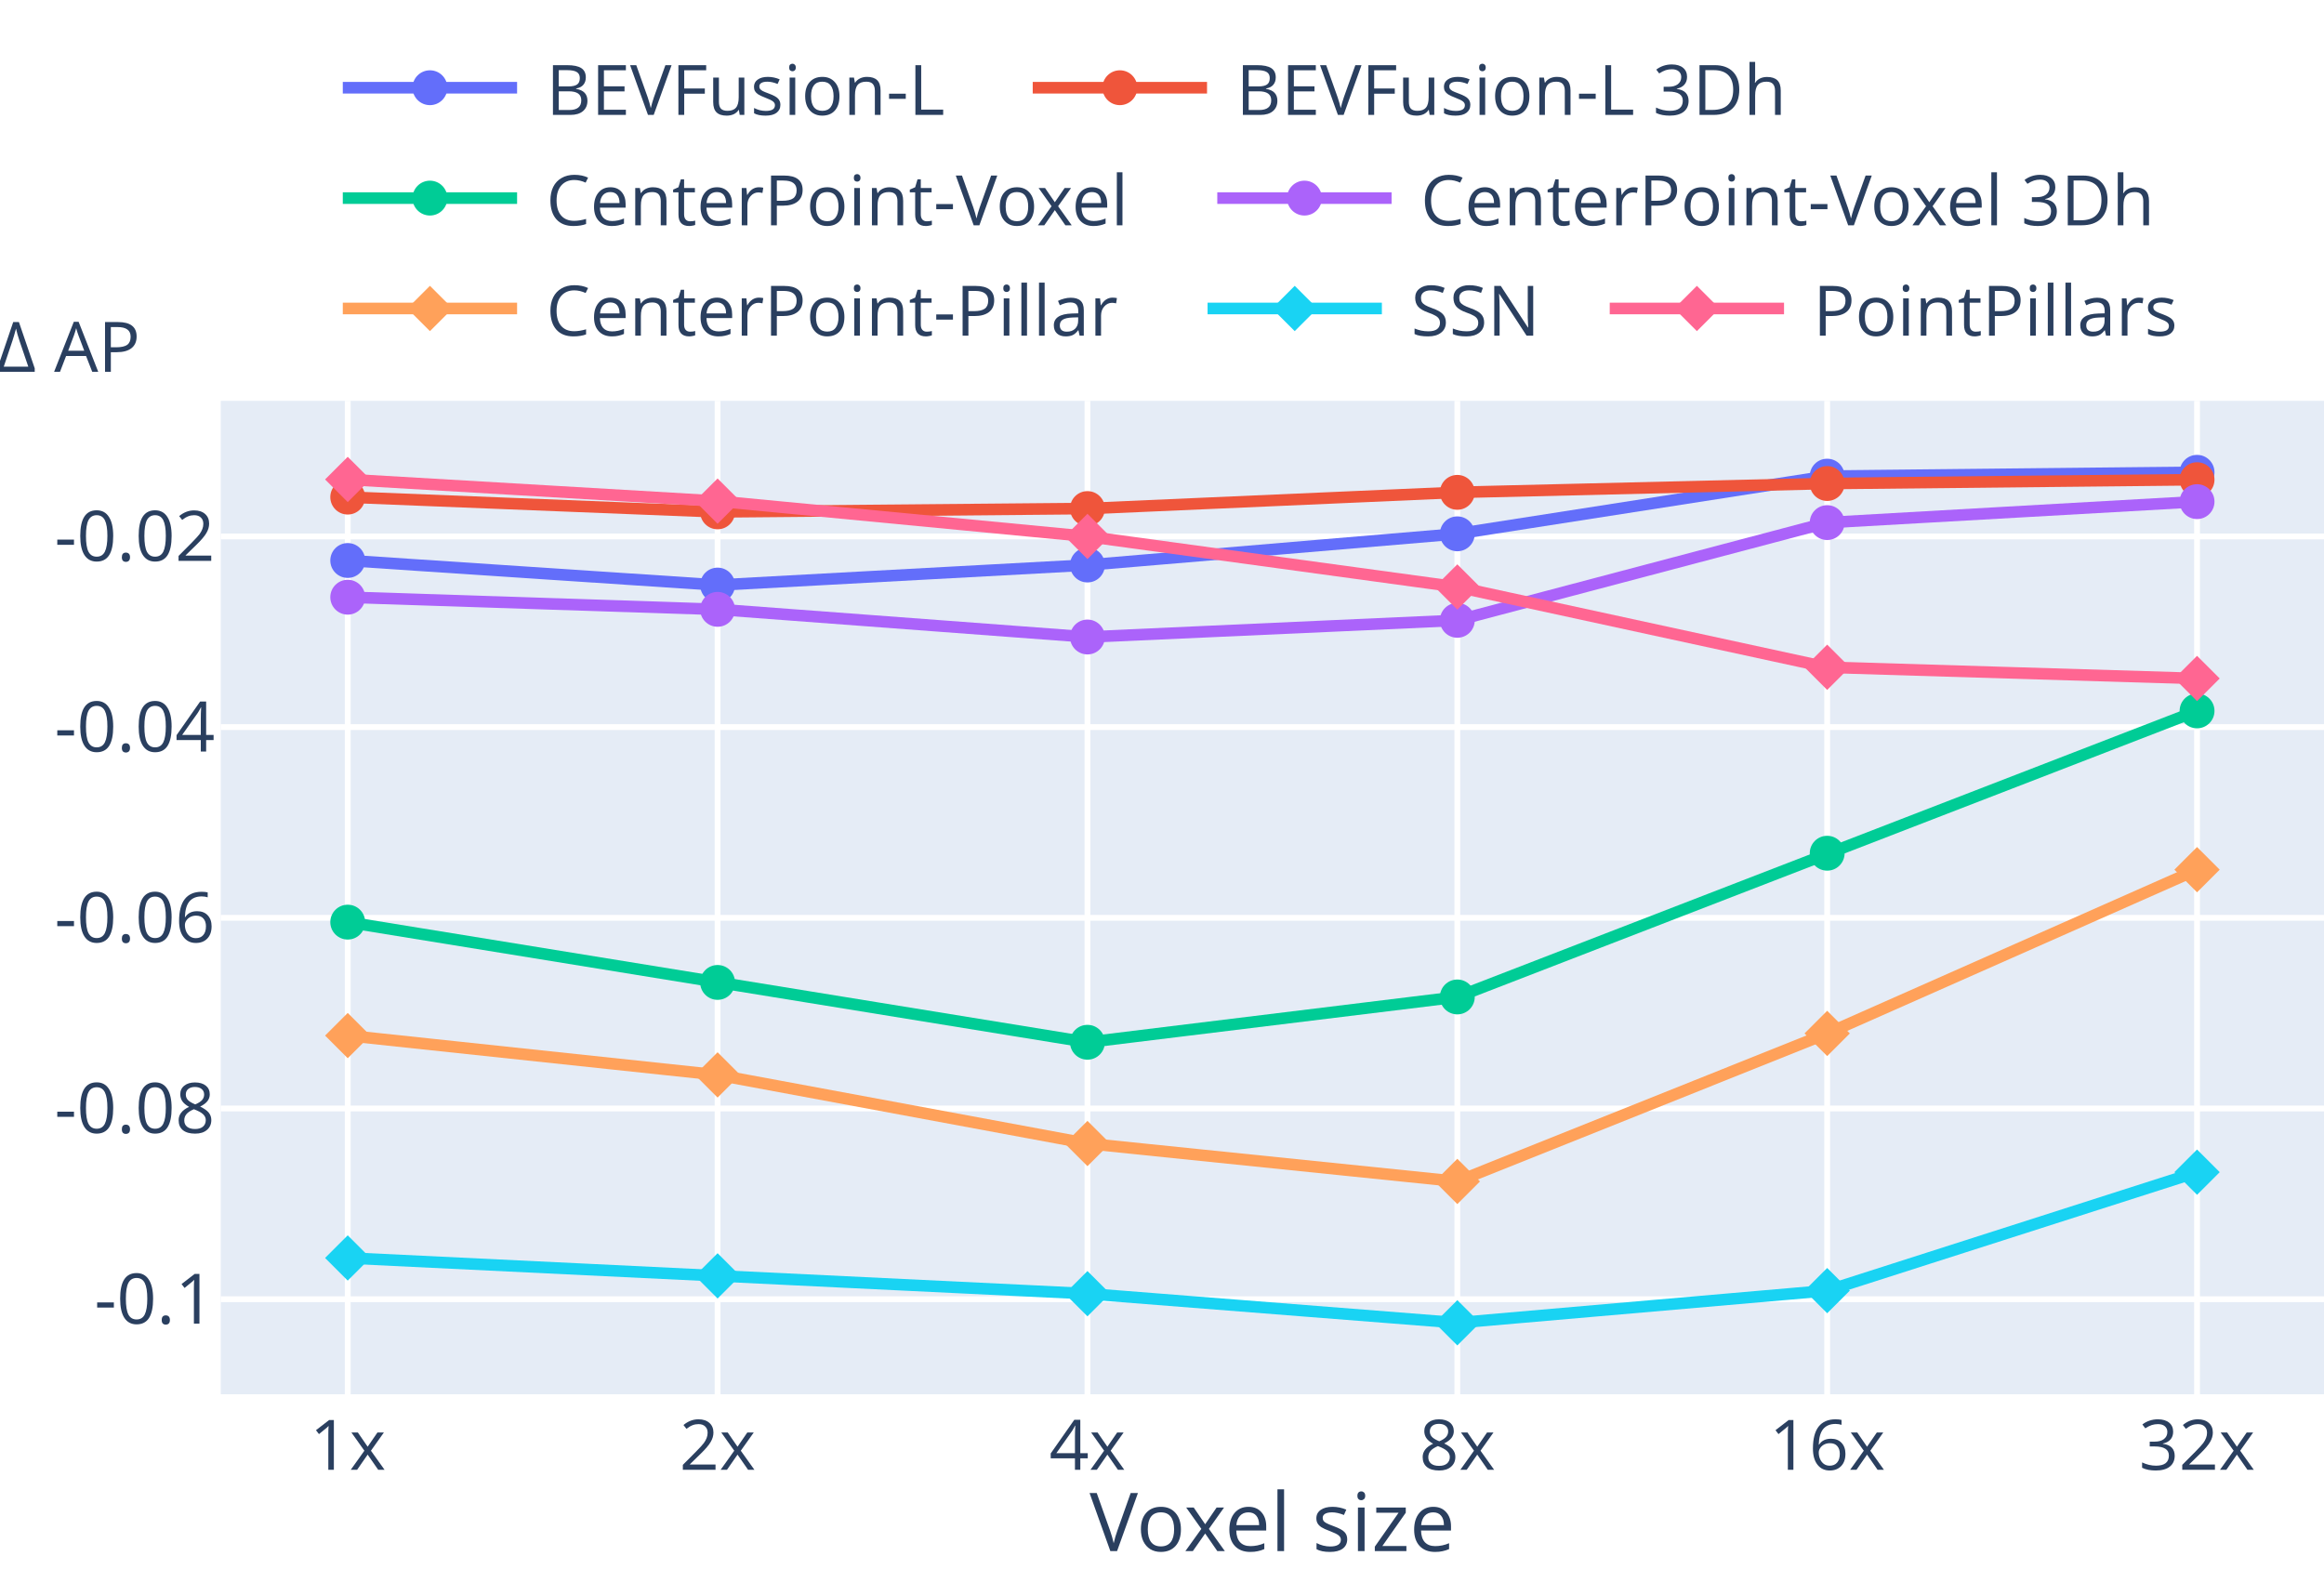
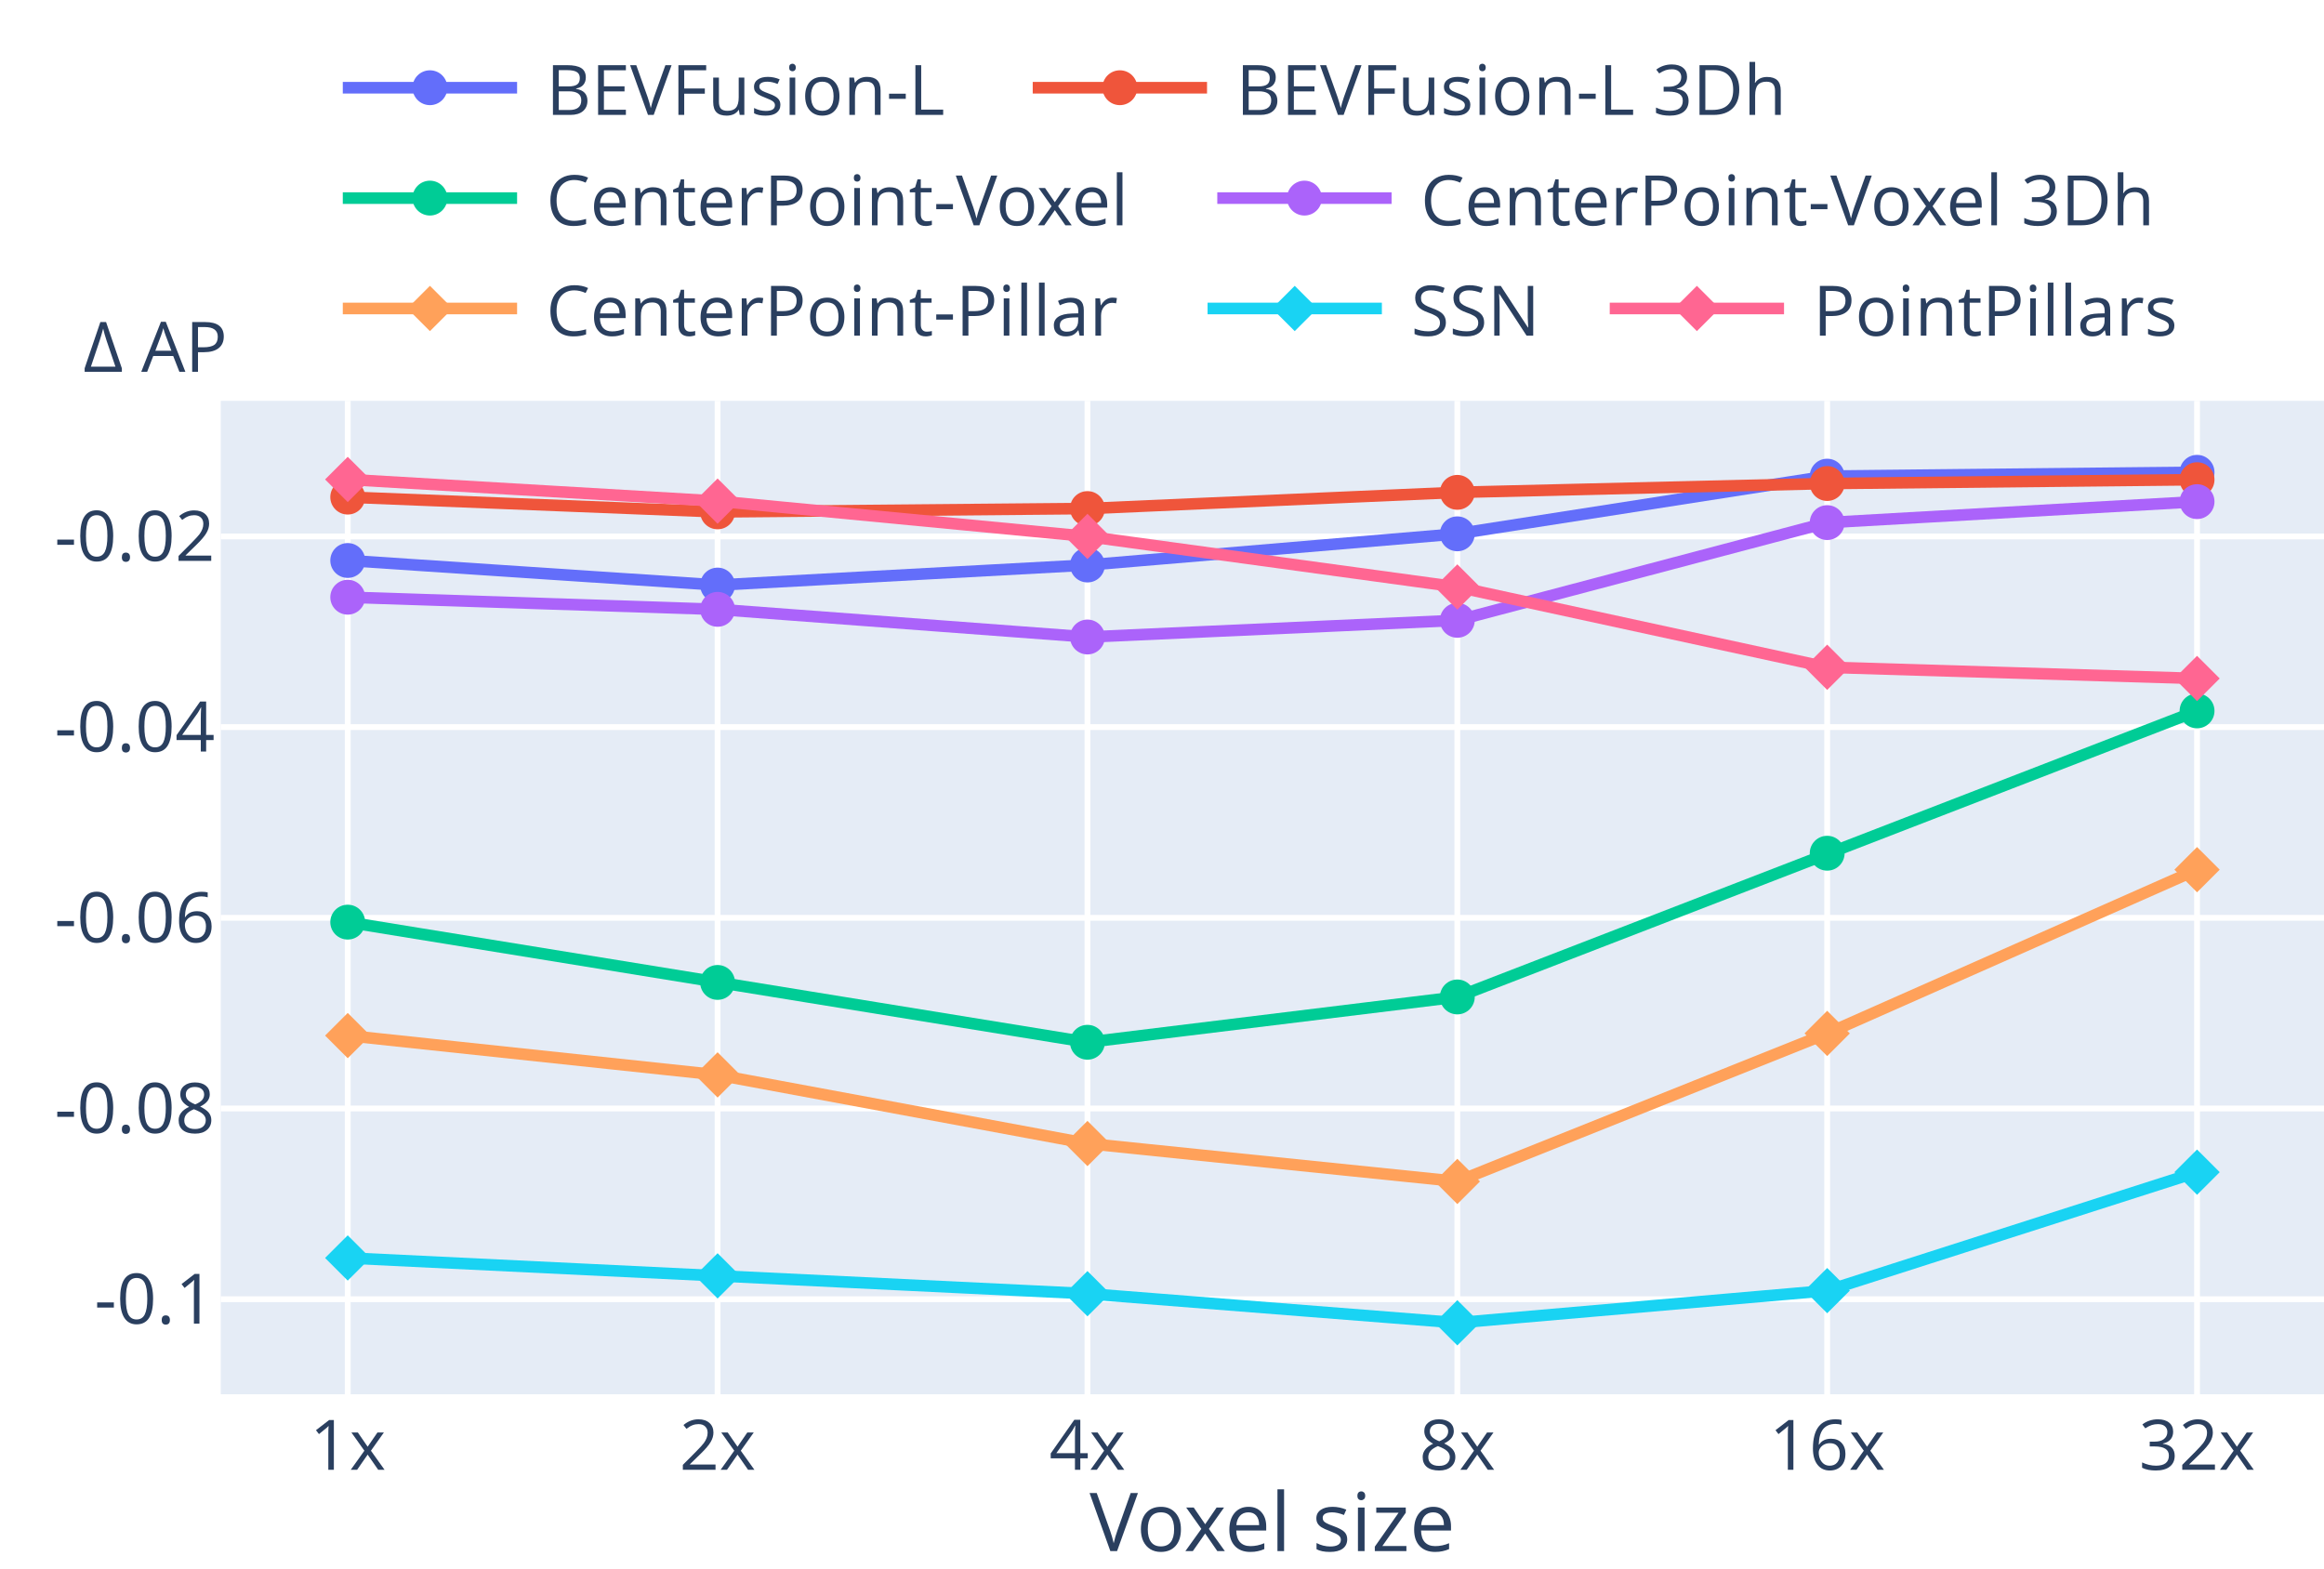
<svg xmlns="http://www.w3.org/2000/svg" class="main-svg" width="400" height="270" style="" viewBox="0 0 400 270">
  <rect x="0" y="0" width="400" height="270" style="fill: rgb(255, 255, 255); fill-opacity: 1;" />
-   <defs id="defs-df9873">
+   <defs id="defs-b74a83">
    <g class="clips">
-       <clipPath id="clipdf9873xyplot" class="plotclip">
+       <clipPath id="clipb74a83xyplot" class="plotclip">
        <rect width="362" height="171" />
      </clipPath>
-       <clipPath class="axesclip" id="clipdf9873x">
+       <clipPath class="axesclip" id="clipb74a83x">
        <rect x="38" y="0" width="362" height="270" />
      </clipPath>
-       <clipPath class="axesclip" id="clipdf9873y">
+       <clipPath class="axesclip" id="clipb74a83y">
        <rect x="0" y="69" width="400" height="171" />
      </clipPath>
-       <clipPath class="axesclip" id="clipdf9873xy">
+       <clipPath class="axesclip" id="clipb74a83xy">
        <rect x="38" y="69" width="362" height="171" />
      </clipPath>
    </g>
    <g class="gradients" />
    <g class="patterns" />
  </defs>
  <g class="bglayer">
    <rect class="bg" x="38" y="69" width="362" height="171" style="fill: rgb(229, 236, 246); fill-opacity: 1; stroke-width: 0;" />
  </g>
  <g class="layer-below">
    <g class="imagelayer" />
    <g class="shapelayer" />
  </g>
  <g class="cartesianlayer">
    <g class="subplot xy">
      <g class="layer-subplot">
        <g class="shapelayer" />
        <g class="imagelayer" />
      </g>
      <g class="minor-gridlayer">
        <g class="x" />
        <g class="y" />
      </g>
      <g class="gridlayer">
        <g class="x">
          <path class="xgrid crisp" transform="translate(59.85,0)" d="M0,69v171" style="stroke: rgb(255, 255, 255); stroke-opacity: 1; stroke-width: 1px;" />
          <path class="xgrid crisp" transform="translate(123.51,0)" d="M0,69v171" style="stroke: rgb(255, 255, 255); stroke-opacity: 1; stroke-width: 1px;" />
          <path class="xgrid crisp" transform="translate(187.17,0)" d="M0,69v171" style="stroke: rgb(255, 255, 255); stroke-opacity: 1; stroke-width: 1px;" />
          <path class="xgrid crisp" transform="translate(250.83,0)" d="M0,69v171" style="stroke: rgb(255, 255, 255); stroke-opacity: 1; stroke-width: 1px;" />
          <path class="xgrid crisp" transform="translate(314.49,0)" d="M0,69v171" style="stroke: rgb(255, 255, 255); stroke-opacity: 1; stroke-width: 1px;" />
          <path class="xgrid crisp" transform="translate(378.15,0)" d="M0,69v171" style="stroke: rgb(255, 255, 255); stroke-opacity: 1; stroke-width: 1px;" />
        </g>
        <g class="y">
          <path class="ygrid crisp" transform="translate(0,223.64)" d="M38,0h362" style="stroke: rgb(255, 255, 255); stroke-opacity: 1; stroke-width: 1px;" />
          <path class="ygrid crisp" transform="translate(0,190.81)" d="M38,0h362" style="stroke: rgb(255, 255, 255); stroke-opacity: 1; stroke-width: 1px;" />
          <path class="ygrid crisp" transform="translate(0,157.99)" d="M38,0h362" style="stroke: rgb(255, 255, 255); stroke-opacity: 1; stroke-width: 1px;" />
          <path class="ygrid crisp" transform="translate(0,125.16)" d="M38,0h362" style="stroke: rgb(255, 255, 255); stroke-opacity: 1; stroke-width: 1px;" />
          <path class="ygrid crisp" transform="translate(0,92.34)" d="M38,0h362" style="stroke: rgb(255, 255, 255); stroke-opacity: 1; stroke-width: 1px;" />
        </g>
      </g>
      <g class="zerolinelayer" />
      <g class="layer-between">
        <g class="shapelayer" />
        <g class="imagelayer" />
      </g>
      <path class="xlines-below" />
      <path class="ylines-below" />
      <g class="overlines-below" />
      <g class="xaxislayer-below" />
      <g class="yaxislayer-below" />
      <g class="overaxes-below" />
      <g class="overplot">
-         <g class="xy" transform="translate(38,69)" clip-path="url(#clipdf9873xyplot)">
+         <g class="xy" transform="translate(38,69)" clip-path="url(#clipb74a83xyplot)">
          <g class="scatterlayer mlayer">
-             <g class="trace scatter trace6b9c86" style="stroke-miterlimit: 2; opacity: 1;">
+             <g class="trace scatter trace5d80c0" style="stroke-miterlimit: 2; opacity: 1;">
              <g class="fills" />
              <g class="errorbars" />
              <g class="lines">
                <path class="js-line" d="M21.85,27.48L85.51,31.71L149.17,28.26L212.83,22.89L276.49,12.96L340.15,12.3" style="vector-effect: none; fill: none; stroke: rgb(99, 110, 250); stroke-opacity: 1; stroke-width: 2px; opacity: 1;" />
              </g>
              <g class="points">
                <path class="point" transform="translate(21.85,27.48)" d="M3,0A3,3 0 1,1 0,-3A3,3 0 0,1 3,0Z" style="opacity: 1; stroke-width: 0px; fill: rgb(99, 110, 250); fill-opacity: 1;" />
                <path class="point" transform="translate(85.51,31.71)" d="M3,0A3,3 0 1,1 0,-3A3,3 0 0,1 3,0Z" style="opacity: 1; stroke-width: 0px; fill: rgb(99, 110, 250); fill-opacity: 1;" />
                <path class="point" transform="translate(149.17,28.26)" d="M3,0A3,3 0 1,1 0,-3A3,3 0 0,1 3,0Z" style="opacity: 1; stroke-width: 0px; fill: rgb(99, 110, 250); fill-opacity: 1;" />
                <path class="point" transform="translate(212.83,22.89)" d="M3,0A3,3 0 1,1 0,-3A3,3 0 0,1 3,0Z" style="opacity: 1; stroke-width: 0px; fill: rgb(99, 110, 250); fill-opacity: 1;" />
                <path class="point" transform="translate(276.49,12.96)" d="M3,0A3,3 0 1,1 0,-3A3,3 0 0,1 3,0Z" style="opacity: 1; stroke-width: 0px; fill: rgb(99, 110, 250); fill-opacity: 1;" />
                <path class="point" transform="translate(340.15,12.3)" d="M3,0A3,3 0 1,1 0,-3A3,3 0 0,1 3,0Z" style="opacity: 1; stroke-width: 0px; fill: rgb(99, 110, 250); fill-opacity: 1;" />
              </g>
              <g class="text" />
            </g>
-             <g class="trace scatter tracef4ac33" style="stroke-miterlimit: 2; opacity: 1;">
+             <g class="trace scatter trace1549de" style="stroke-miterlimit: 2; opacity: 1;">
              <g class="fills" />
              <g class="errorbars" />
              <g class="lines">
                <path class="js-line" d="M21.85,16.57L85.51,19.11L149.17,18.54L212.83,15.75L276.49,14.23L340.15,13.57" style="vector-effect: none; fill: none; stroke: rgb(239, 85, 59); stroke-opacity: 1; stroke-width: 2px; opacity: 1;" />
              </g>
              <g class="points">
                <path class="point" transform="translate(21.85,16.57)" d="M3,0A3,3 0 1,1 0,-3A3,3 0 0,1 3,0Z" style="opacity: 1; stroke-width: 0px; fill: rgb(239, 85, 59); fill-opacity: 1;" />
                <path class="point" transform="translate(85.51,19.11)" d="M3,0A3,3 0 1,1 0,-3A3,3 0 0,1 3,0Z" style="opacity: 1; stroke-width: 0px; fill: rgb(239, 85, 59); fill-opacity: 1;" />
                <path class="point" transform="translate(149.17,18.54)" d="M3,0A3,3 0 1,1 0,-3A3,3 0 0,1 3,0Z" style="opacity: 1; stroke-width: 0px; fill: rgb(239, 85, 59); fill-opacity: 1;" />
                <path class="point" transform="translate(212.83,15.75)" d="M3,0A3,3 0 1,1 0,-3A3,3 0 0,1 3,0Z" style="opacity: 1; stroke-width: 0px; fill: rgb(239, 85, 59); fill-opacity: 1;" />
                <path class="point" transform="translate(276.49,14.23)" d="M3,0A3,3 0 1,1 0,-3A3,3 0 0,1 3,0Z" style="opacity: 1; stroke-width: 0px; fill: rgb(239, 85, 59); fill-opacity: 1;" />
                <path class="point" transform="translate(340.15,13.57)" d="M3,0A3,3 0 1,1 0,-3A3,3 0 0,1 3,0Z" style="opacity: 1; stroke-width: 0px; fill: rgb(239, 85, 59); fill-opacity: 1;" />
              </g>
              <g class="text" />
            </g>
-             <g class="trace scatter trace404458" style="stroke-miterlimit: 2; opacity: 1;">
+             <g class="trace scatter trace8e0e49" style="stroke-miterlimit: 2; opacity: 1;">
              <g class="fills" />
              <g class="errorbars" />
              <g class="lines">
                <path class="js-line" d="M21.85,89.73L149.17,110.41L212.83,102.61L340.15,53.37" style="vector-effect: none; fill: none; stroke: rgb(0, 204, 150); stroke-opacity: 1; stroke-width: 2px; opacity: 1;" />
              </g>
              <g class="points">
                <path class="point" transform="translate(21.85,89.73)" d="M3,0A3,3 0 1,1 0,-3A3,3 0 0,1 3,0Z" style="opacity: 1; stroke-width: 0px; fill: rgb(0, 204, 150); fill-opacity: 1;" />
                <path class="point" transform="translate(85.51,100.11)" d="M3,0A3,3 0 1,1 0,-3A3,3 0 0,1 3,0Z" style="opacity: 1; stroke-width: 0px; fill: rgb(0, 204, 150); fill-opacity: 1;" />
                <path class="point" transform="translate(149.17,110.41)" d="M3,0A3,3 0 1,1 0,-3A3,3 0 0,1 3,0Z" style="opacity: 1; stroke-width: 0px; fill: rgb(0, 204, 150); fill-opacity: 1;" />
                <path class="point" transform="translate(212.83,102.61)" d="M3,0A3,3 0 1,1 0,-3A3,3 0 0,1 3,0Z" style="opacity: 1; stroke-width: 0px; fill: rgb(0, 204, 150); fill-opacity: 1;" />
                <path class="point" transform="translate(276.49,77.87)" d="M3,0A3,3 0 1,1 0,-3A3,3 0 0,1 3,0Z" style="opacity: 1; stroke-width: 0px; fill: rgb(0, 204, 150); fill-opacity: 1;" />
                <path class="point" transform="translate(340.15,53.37)" d="M3,0A3,3 0 1,1 0,-3A3,3 0 0,1 3,0Z" style="opacity: 1; stroke-width: 0px; fill: rgb(0, 204, 150); fill-opacity: 1;" />
              </g>
              <g class="text" />
            </g>
-             <g class="trace scatter tracef88017" style="stroke-miterlimit: 2; opacity: 1;">
+             <g class="trace scatter trace725848" style="stroke-miterlimit: 2; opacity: 1;">
              <g class="fills" />
              <g class="errorbars" />
              <g class="lines">
                <path class="js-line" d="M21.85,33.8L85.51,35.89L149.17,40.65L212.83,37.78L276.49,20.96L340.15,17.35" style="vector-effect: none; fill: none; stroke: rgb(171, 99, 250); stroke-opacity: 1; stroke-width: 2px; opacity: 1;" />
              </g>
              <g class="points">
                <path class="point" transform="translate(21.85,33.8)" d="M3,0A3,3 0 1,1 0,-3A3,3 0 0,1 3,0Z" style="opacity: 1; stroke-width: 0px; fill: rgb(171, 99, 250); fill-opacity: 1;" />
                <path class="point" transform="translate(85.51,35.89)" d="M3,0A3,3 0 1,1 0,-3A3,3 0 0,1 3,0Z" style="opacity: 1; stroke-width: 0px; fill: rgb(171, 99, 250); fill-opacity: 1;" />
                <path class="point" transform="translate(149.17,40.65)" d="M3,0A3,3 0 1,1 0,-3A3,3 0 0,1 3,0Z" style="opacity: 1; stroke-width: 0px; fill: rgb(171, 99, 250); fill-opacity: 1;" />
                <path class="point" transform="translate(212.83,37.78)" d="M3,0A3,3 0 1,1 0,-3A3,3 0 0,1 3,0Z" style="opacity: 1; stroke-width: 0px; fill: rgb(171, 99, 250); fill-opacity: 1;" />
                <path class="point" transform="translate(276.49,20.96)" d="M3,0A3,3 0 1,1 0,-3A3,3 0 0,1 3,0Z" style="opacity: 1; stroke-width: 0px; fill: rgb(171, 99, 250); fill-opacity: 1;" />
                <path class="point" transform="translate(340.15,17.35)" d="M3,0A3,3 0 1,1 0,-3A3,3 0 0,1 3,0Z" style="opacity: 1; stroke-width: 0px; fill: rgb(171, 99, 250); fill-opacity: 1;" />
              </g>
              <g class="text" />
            </g>
-             <g class="trace scatter traceaf1607" style="stroke-miterlimit: 2; opacity: 1;">
+             <g class="trace scatter trace07566a" style="stroke-miterlimit: 2; opacity: 1;">
              <g class="fills" />
              <g class="errorbars" />
              <g class="lines">
                <path class="js-line" d="M21.85,109.26L85.51,116.03L149.17,127.84L212.83,134.37L276.49,108.89L340.15,80.7" style="vector-effect: none; fill: none; stroke: rgb(255, 161, 90); stroke-opacity: 1; stroke-width: 2px; opacity: 1;" />
              </g>
              <g class="points">
                <path class="point" transform="translate(21.85,109.26)" d="M3.9,0L0,3.9L-3.9,0L0,-3.9Z" style="opacity: 1; stroke-width: 0px; fill: rgb(255, 161, 90); fill-opacity: 1;" />
                <path class="point" transform="translate(85.51,116.03)" d="M3.9,0L0,3.9L-3.9,0L0,-3.9Z" style="opacity: 1; stroke-width: 0px; fill: rgb(255, 161, 90); fill-opacity: 1;" />
                <path class="point" transform="translate(149.17,127.84)" d="M3.9,0L0,3.9L-3.9,0L0,-3.9Z" style="opacity: 1; stroke-width: 0px; fill: rgb(255, 161, 90); fill-opacity: 1;" />
                <path class="point" transform="translate(212.83,134.37)" d="M3.9,0L0,3.9L-3.9,0L0,-3.9Z" style="opacity: 1; stroke-width: 0px; fill: rgb(255, 161, 90); fill-opacity: 1;" />
                <path class="point" transform="translate(276.49,108.89)" d="M3.9,0L0,3.9L-3.9,0L0,-3.9Z" style="opacity: 1; stroke-width: 0px; fill: rgb(255, 161, 90); fill-opacity: 1;" />
                <path class="point" transform="translate(340.15,80.7)" d="M3.9,0L0,3.9L-3.9,0L0,-3.9Z" style="opacity: 1; stroke-width: 0px; fill: rgb(255, 161, 90); fill-opacity: 1;" />
              </g>
              <g class="text" />
            </g>
-             <g class="trace scatter trace4fd832" style="stroke-miterlimit: 2; opacity: 1;">
+             <g class="trace scatter trace05f0ff" style="stroke-miterlimit: 2; opacity: 1;">
              <g class="fills" />
              <g class="errorbars" />
              <g class="lines">
                <path class="js-line" d="M21.85,147.54L149.17,153.69L212.83,158.7L276.49,153.16L340.15,132.77" style="vector-effect: none; fill: none; stroke: rgb(25, 211, 243); stroke-opacity: 1; stroke-width: 2px; opacity: 1;" />
              </g>
              <g class="points">
                <path class="point" transform="translate(21.85,147.54)" d="M3.9,0L0,3.9L-3.9,0L0,-3.9Z" style="opacity: 1; stroke-width: 0px; fill: rgb(25, 211, 243); fill-opacity: 1;" />
                <path class="point" transform="translate(85.51,150.62)" d="M3.9,0L0,3.9L-3.9,0L0,-3.9Z" style="opacity: 1; stroke-width: 0px; fill: rgb(25, 211, 243); fill-opacity: 1;" />
                <path class="point" transform="translate(149.17,153.69)" d="M3.9,0L0,3.9L-3.9,0L0,-3.9Z" style="opacity: 1; stroke-width: 0px; fill: rgb(25, 211, 243); fill-opacity: 1;" />
                <path class="point" transform="translate(212.83,158.7)" d="M3.9,0L0,3.9L-3.9,0L0,-3.9Z" style="opacity: 1; stroke-width: 0px; fill: rgb(25, 211, 243); fill-opacity: 1;" />
                <path class="point" transform="translate(276.49,153.16)" d="M3.9,0L0,3.9L-3.9,0L0,-3.9Z" style="opacity: 1; stroke-width: 0px; fill: rgb(25, 211, 243); fill-opacity: 1;" />
                <path class="point" transform="translate(340.15,132.77)" d="M3.9,0L0,3.9L-3.9,0L0,-3.9Z" style="opacity: 1; stroke-width: 0px; fill: rgb(25, 211, 243); fill-opacity: 1;" />
              </g>
              <g class="text" />
            </g>
-             <g class="trace scatter trace720b0e" style="stroke-miterlimit: 2; opacity: 1;">
+             <g class="trace scatter trace21f933" style="stroke-miterlimit: 2; opacity: 1;">
              <g class="fills" />
              <g class="errorbars" />
              <g class="lines">
                <path class="js-line" d="M21.85,13.53L85.51,17.26L149.17,23.34L212.83,32.04L276.49,45.86L340.15,47.79" style="vector-effect: none; fill: none; stroke: rgb(255, 102, 146); stroke-opacity: 1; stroke-width: 2px; opacity: 1;" />
              </g>
              <g class="points">
                <path class="point" transform="translate(21.85,13.53)" d="M3.9,0L0,3.9L-3.9,0L0,-3.9Z" style="opacity: 1; stroke-width: 0px; fill: rgb(255, 102, 146); fill-opacity: 1;" />
                <path class="point" transform="translate(85.51,17.26)" d="M3.9,0L0,3.9L-3.9,0L0,-3.9Z" style="opacity: 1; stroke-width: 0px; fill: rgb(255, 102, 146); fill-opacity: 1;" />
                <path class="point" transform="translate(149.17,23.34)" d="M3.9,0L0,3.9L-3.9,0L0,-3.9Z" style="opacity: 1; stroke-width: 0px; fill: rgb(255, 102, 146); fill-opacity: 1;" />
                <path class="point" transform="translate(212.83,32.04)" d="M3.9,0L0,3.9L-3.9,0L0,-3.9Z" style="opacity: 1; stroke-width: 0px; fill: rgb(255, 102, 146); fill-opacity: 1;" />
                <path class="point" transform="translate(276.49,45.86)" d="M3.9,0L0,3.9L-3.9,0L0,-3.9Z" style="opacity: 1; stroke-width: 0px; fill: rgb(255, 102, 146); fill-opacity: 1;" />
                <path class="point" transform="translate(340.15,47.79)" d="M3.9,0L0,3.9L-3.9,0L0,-3.9Z" style="opacity: 1; stroke-width: 0px; fill: rgb(255, 102, 146); fill-opacity: 1;" />
              </g>
              <g class="text" />
            </g>
          </g>
        </g>
      </g>
      <g class="zerolinelayer-above" />
      <path class="xlines-above crisp" d="M0,0" style="fill: none;" />
      <path class="ylines-above crisp" d="M0,0" style="fill: none;" />
      <g class="overlines-above" />
      <g class="xaxislayer-above">
        <g class="xtick">
          <text text-anchor="middle" x="0" y="253" transform="translate(59.85,0)" style="font-family: 'Open Sans', verdana, arial, sans-serif; font-size: 12px; fill: rgb(42, 63, 95); fill-opacity: 1; white-space: pre;">1x</text>
        </g>
        <g class="xtick">
          <text text-anchor="middle" x="0" y="253" transform="translate(123.51,0)" style="font-family: 'Open Sans', verdana, arial, sans-serif; font-size: 12px; fill: rgb(42, 63, 95); fill-opacity: 1; white-space: pre;">2x</text>
        </g>
        <g class="xtick">
          <text text-anchor="middle" x="0" y="253" transform="translate(187.17,0)" style="font-family: 'Open Sans', verdana, arial, sans-serif; font-size: 12px; fill: rgb(42, 63, 95); fill-opacity: 1; white-space: pre;">4x</text>
        </g>
        <g class="xtick">
          <text text-anchor="middle" x="0" y="253" transform="translate(250.83,0)" style="font-family: 'Open Sans', verdana, arial, sans-serif; font-size: 12px; fill: rgb(42, 63, 95); fill-opacity: 1; white-space: pre;">8x</text>
        </g>
        <g class="xtick">
          <text text-anchor="middle" x="0" y="253" transform="translate(314.49,0)" style="font-family: 'Open Sans', verdana, arial, sans-serif; font-size: 12px; fill: rgb(42, 63, 95); fill-opacity: 1; white-space: pre;">16x</text>
        </g>
        <g class="xtick">
          <text text-anchor="middle" x="0" y="253" transform="translate(378.15,0)" style="font-family: 'Open Sans', verdana, arial, sans-serif; font-size: 12px; fill: rgb(42, 63, 95); fill-opacity: 1; white-space: pre;">32x</text>
        </g>
      </g>
      <g class="yaxislayer-above">
        <g class="ytick">
          <text text-anchor="end" x="37" y="4.2" transform="translate(0,223.64)" style="font-family: 'Open Sans', verdana, arial, sans-serif; font-size: 12px; fill: rgb(42, 63, 95); fill-opacity: 1; white-space: pre;">-0.1</text>
        </g>
        <g class="ytick">
          <text text-anchor="end" x="37" y="4.2" style="font-family: 'Open Sans', verdana, arial, sans-serif; font-size: 12px; fill: rgb(42, 63, 95); fill-opacity: 1; white-space: pre;" transform="translate(0,190.81)">-0.08</text>
        </g>
        <g class="ytick">
          <text text-anchor="end" x="37" y="4.2" style="font-family: 'Open Sans', verdana, arial, sans-serif; font-size: 12px; fill: rgb(42, 63, 95); fill-opacity: 1; white-space: pre;" transform="translate(0,157.99)">-0.06</text>
        </g>
        <g class="ytick">
          <text text-anchor="end" x="37" y="4.2" style="font-family: 'Open Sans', verdana, arial, sans-serif; font-size: 12px; fill: rgb(42, 63, 95); fill-opacity: 1; white-space: pre;" transform="translate(0,125.16)">-0.04</text>
        </g>
        <g class="ytick">
          <text text-anchor="end" x="37" y="4.2" style="font-family: 'Open Sans', verdana, arial, sans-serif; font-size: 12px; fill: rgb(42, 63, 95); fill-opacity: 1; white-space: pre;" transform="translate(0,92.34)">-0.02</text>
        </g>
      </g>
      <g class="overaxes-above" />
    </g>
  </g>
  <g class="polarlayer" />
  <g class="smithlayer" />
  <g class="ternarylayer" />
  <g class="geolayer" />
  <g class="funnelarealayer" />
  <g class="pielayer" />
  <g class="iciclelayer" />
  <g class="treemaplayer" />
  <g class="sunburstlayer" />
  <g class="glimages" />
-   <defs id="topdefs-df9873">
+   <defs id="topdefs-b74a83">
    <g class="clips" />
-     <clipPath id="legenddf9873">
+     <clipPath id="legendb74a83">
      <rect width="330" height="67" x="0" y="0" />
    </clipPath>
  </defs>
  <g class="layer-above">
    <g class="imagelayer" />
    <g class="shapelayer" />
  </g>
  <g class="infolayer">
    <g class="legend" pointer-events="all" transform="translate(54,0.6)">
      <rect class="bg" shape-rendering="crispEdges" width="330" height="67" x="0" y="0" style="stroke: rgb(68, 68, 68); stroke-opacity: 1; fill: rgb(255, 255, 255); fill-opacity: 1; stroke-width: 0px;" />
-       <g class="scrollbox" transform="" clip-path="url(#legenddf9873)">
+       <g class="scrollbox" transform="" clip-path="url(#legendb74a83)">
        <g class="groups" transform="">
          <g class="traces" transform="translate(0,14.5)" style="opacity: 1;">
            <text class="legendtext" text-anchor="start" x="40" y="4.68" style="font-family: 'Open Sans', verdana, arial, sans-serif; font-size: 12px; fill: rgb(42, 63, 95); fill-opacity: 1; white-space: pre;">BEVFusion-L</text>
            <g class="layers" style="opacity: 1;">
              <g class="legendfill" />
              <g class="legendlines">
                <path class="js-line" d="M5,0h30" style="fill: none; stroke: rgb(99, 110, 250); stroke-opacity: 1; stroke-width: 2px;" />
              </g>
              <g class="legendsymbols">
                <g class="legendpoints">
                  <path class="scatterpts" transform="translate(20,0)" d="M3,0A3,3 0 1,1 0,-3A3,3 0 0,1 3,0Z" style="opacity: 1; stroke-width: 0px; fill: rgb(99, 110, 250); fill-opacity: 1;" />
                </g>
              </g>
            </g>
            <rect class="legendtoggle" x="0" y="-9.5" width="116.25" height="19" style="fill: rgb(0, 0, 0); fill-opacity: 0;" />
          </g>
        </g>
        <g class="groups" transform="translate(118.75,0)">
          <g class="traces" transform="translate(0,14.5)" style="opacity: 1;">
            <text class="legendtext" text-anchor="start" x="40" y="4.68" style="font-family: 'Open Sans', verdana, arial, sans-serif; font-size: 12px; fill: rgb(42, 63, 95); fill-opacity: 1; white-space: pre;">BEVFusion-L 3Dh</text>
            <g class="layers" style="opacity: 1;">
              <g class="legendfill" />
              <g class="legendlines">
                <path class="js-line" d="M5,0h30" style="fill: none; stroke: rgb(239, 85, 59); stroke-opacity: 1; stroke-width: 2px;" />
              </g>
              <g class="legendsymbols">
                <g class="legendpoints">
                  <path class="scatterpts" transform="translate(20,0)" d="M3,0A3,3 0 1,1 0,-3A3,3 0 0,1 3,0Z" style="opacity: 1; stroke-width: 0px; fill: rgb(239, 85, 59); fill-opacity: 1;" />
                </g>
              </g>
            </g>
            <rect class="legendtoggle" x="0" y="-9.5" width="144.219" height="19" style="fill: rgb(0, 0, 0); fill-opacity: 0;" />
          </g>
        </g>
        <g class="groups" transform="translate(0,19)">
          <g class="traces" transform="translate(0,14.5)" style="opacity: 1;">
            <text class="legendtext" text-anchor="start" x="40" y="4.68" style="font-family: 'Open Sans', verdana, arial, sans-serif; font-size: 12px; fill: rgb(42, 63, 95); fill-opacity: 1; white-space: pre;">CenterPoint-Voxel</text>
            <g class="layers" style="opacity: 1;">
              <g class="legendfill" />
              <g class="legendlines">
                <path class="js-line" d="M5,0h30" style="fill: none; stroke: rgb(0, 204, 150); stroke-opacity: 1; stroke-width: 2px;" />
              </g>
              <g class="legendsymbols">
                <g class="legendpoints">
                  <path class="scatterpts" transform="translate(20,0)" d="M3,0A3,3 0 1,1 0,-3A3,3 0 0,1 3,0Z" style="opacity: 1; stroke-width: 0px; fill: rgb(0, 204, 150); fill-opacity: 1;" />
                </g>
              </g>
            </g>
            <rect class="legendtoggle" x="0" y="-9.5" width="148.016" height="19" style="fill: rgb(0, 0, 0); fill-opacity: 0;" />
          </g>
        </g>
        <g class="groups" transform="translate(150.5156,19)">
          <g class="traces" transform="translate(0,14.5)" style="opacity: 1;">
            <text class="legendtext" text-anchor="start" x="40" y="4.68" style="font-family: 'Open Sans', verdana, arial, sans-serif; font-size: 12px; fill: rgb(42, 63, 95); fill-opacity: 1; white-space: pre;">CenterPoint-Voxel 3Dh</text>
            <g class="layers" style="opacity: 1;">
              <g class="legendfill" />
              <g class="legendlines">
                <path class="js-line" d="M5,0h30" style="fill: none; stroke: rgb(171, 99, 250); stroke-opacity: 1; stroke-width: 2px;" />
              </g>
              <g class="legendsymbols">
                <g class="legendpoints">
                  <path class="scatterpts" transform="translate(20,0)" d="M3,0A3,3 0 1,1 0,-3A3,3 0 0,1 3,0Z" style="opacity: 1; stroke-width: 0px; fill: rgb(171, 99, 250); fill-opacity: 1;" />
                </g>
              </g>
            </g>
            <rect class="legendtoggle" x="0" y="-9.5" width="176.312" height="19" style="fill: rgb(0, 0, 0); fill-opacity: 0;" />
          </g>
        </g>
        <g class="groups" transform="translate(0,38)">
          <g class="traces" transform="translate(0,14.5)" style="opacity: 1;">
            <text class="legendtext" text-anchor="start" x="40" y="4.68" style="font-family: 'Open Sans', verdana, arial, sans-serif; font-size: 12px; fill: rgb(42, 63, 95); fill-opacity: 1; white-space: pre;">CenterPoint-Pillar</text>
            <g class="layers" style="opacity: 1;">
              <g class="legendfill" />
              <g class="legendlines">
                <path class="js-line" d="M5,0h30" style="fill: none; stroke: rgb(255, 161, 90); stroke-opacity: 1; stroke-width: 2px;" />
              </g>
              <g class="legendsymbols">
                <g class="legendpoints">
                  <path class="scatterpts" transform="translate(20,0)" d="M3.9,0L0,3.9L-3.9,0L0,-3.9Z" style="opacity: 1; stroke-width: 0px; fill: rgb(255, 161, 90); fill-opacity: 1;" />
                </g>
              </g>
            </g>
            <rect class="legendtoggle" x="0" y="-9.5" width="146.344" height="19" style="fill: rgb(0, 0, 0); fill-opacity: 0;" />
          </g>
        </g>
        <g class="groups" transform="translate(148.8438,38)">
          <g class="traces" transform="translate(0,14.5)" style="opacity: 1;">
            <text class="legendtext" text-anchor="start" x="40" y="4.68" style="font-family: 'Open Sans', verdana, arial, sans-serif; font-size: 12px; fill: rgb(42, 63, 95); fill-opacity: 1; white-space: pre;">SSN</text>
            <g class="layers" style="opacity: 1;">
              <g class="legendfill" />
              <g class="legendlines">
                <path class="js-line" d="M5,0h30" style="fill: none; stroke: rgb(25, 211, 243); stroke-opacity: 1; stroke-width: 2px;" />
              </g>
              <g class="legendsymbols">
                <g class="legendpoints">
                  <path class="scatterpts" transform="translate(20,0)" d="M3.9,0L0,3.9L-3.9,0L0,-3.9Z" style="opacity: 1; stroke-width: 0px; fill: rgb(25, 211, 243); fill-opacity: 1;" />
                </g>
              </g>
            </g>
            <rect class="legendtoggle" x="0" y="-9.5" width="66.719" height="19" style="fill: rgb(0, 0, 0); fill-opacity: 0;" />
          </g>
        </g>
        <g class="groups" transform="translate(218.0625,38)">
          <g class="traces" transform="translate(0,14.5)" style="opacity: 1;">
            <text class="legendtext" text-anchor="start" x="40" y="4.68" style="font-family: 'Open Sans', verdana, arial, sans-serif; font-size: 12px; fill: rgb(42, 63, 95); fill-opacity: 1; white-space: pre;">PointPillars</text>
            <g class="layers" style="opacity: 1;">
              <g class="legendfill" />
              <g class="legendlines">
                <path class="js-line" d="M5,0h30" style="fill: none; stroke: rgb(255, 102, 146); stroke-opacity: 1; stroke-width: 2px;" />
              </g>
              <g class="legendsymbols">
                <g class="legendpoints">
                  <path class="scatterpts" transform="translate(20,0)" d="M3.9,0L0,3.9L-3.9,0L0,-3.9Z" style="opacity: 1; stroke-width: 0px; fill: rgb(255, 102, 146); fill-opacity: 1;" />
                </g>
              </g>
            </g>
            <rect class="legendtoggle" x="0" y="-9.5" width="107.812" height="19" style="fill: rgb(0, 0, 0); fill-opacity: 0;" />
          </g>
        </g>
      </g>
      <rect class="scrollbar" rx="20" ry="3" width="0" height="0" x="0" y="0" style="fill: rgb(128, 139, 164); fill-opacity: 1;" />
    </g>
    <g class="g-gtitle" />
    <g class="g-xtitle" transform="translate(0,-2.3)">
      <text class="xtitle" x="219" y="269.3" text-anchor="middle" style="opacity: 1; font-family: 'Open Sans', verdana, arial, sans-serif; font-size: 14px; fill: rgb(42, 63, 95); fill-opacity: 1; white-space: pre;">Voxel size</text>
    </g>
    <g class="g-ytitle" />
    <g class="annotation" data-index="0" style="opacity: 1;">
-       <g class="annotation-text-g" transform="rotate(0,11.87,60)">
-         <g class="cursor-pointer" transform="translate(-4,51)">
+       <g class="annotation-text-g" transform="rotate(0,26.35,60)">
+         <g class="cursor-pointer" transform="translate(11,51)">
          <rect class="bg" x="0.5" y="0.5" width="30" height="17" style="stroke-width: 1px; stroke: rgb(0, 0, 0); stroke-opacity: 0; fill: rgb(0, 0, 0); fill-opacity: 0;" />
          <text class="annotation-text" text-anchor="middle" x="15.734" y="13" style="font-family: 'Open Sans', verdana, arial, sans-serif; font-size: 12px; fill: rgb(42, 63, 95); fill-opacity: 1; white-space: pre;">Δ AP</text>
        </g>
      </g>
    </g>
  </g>
</svg>
